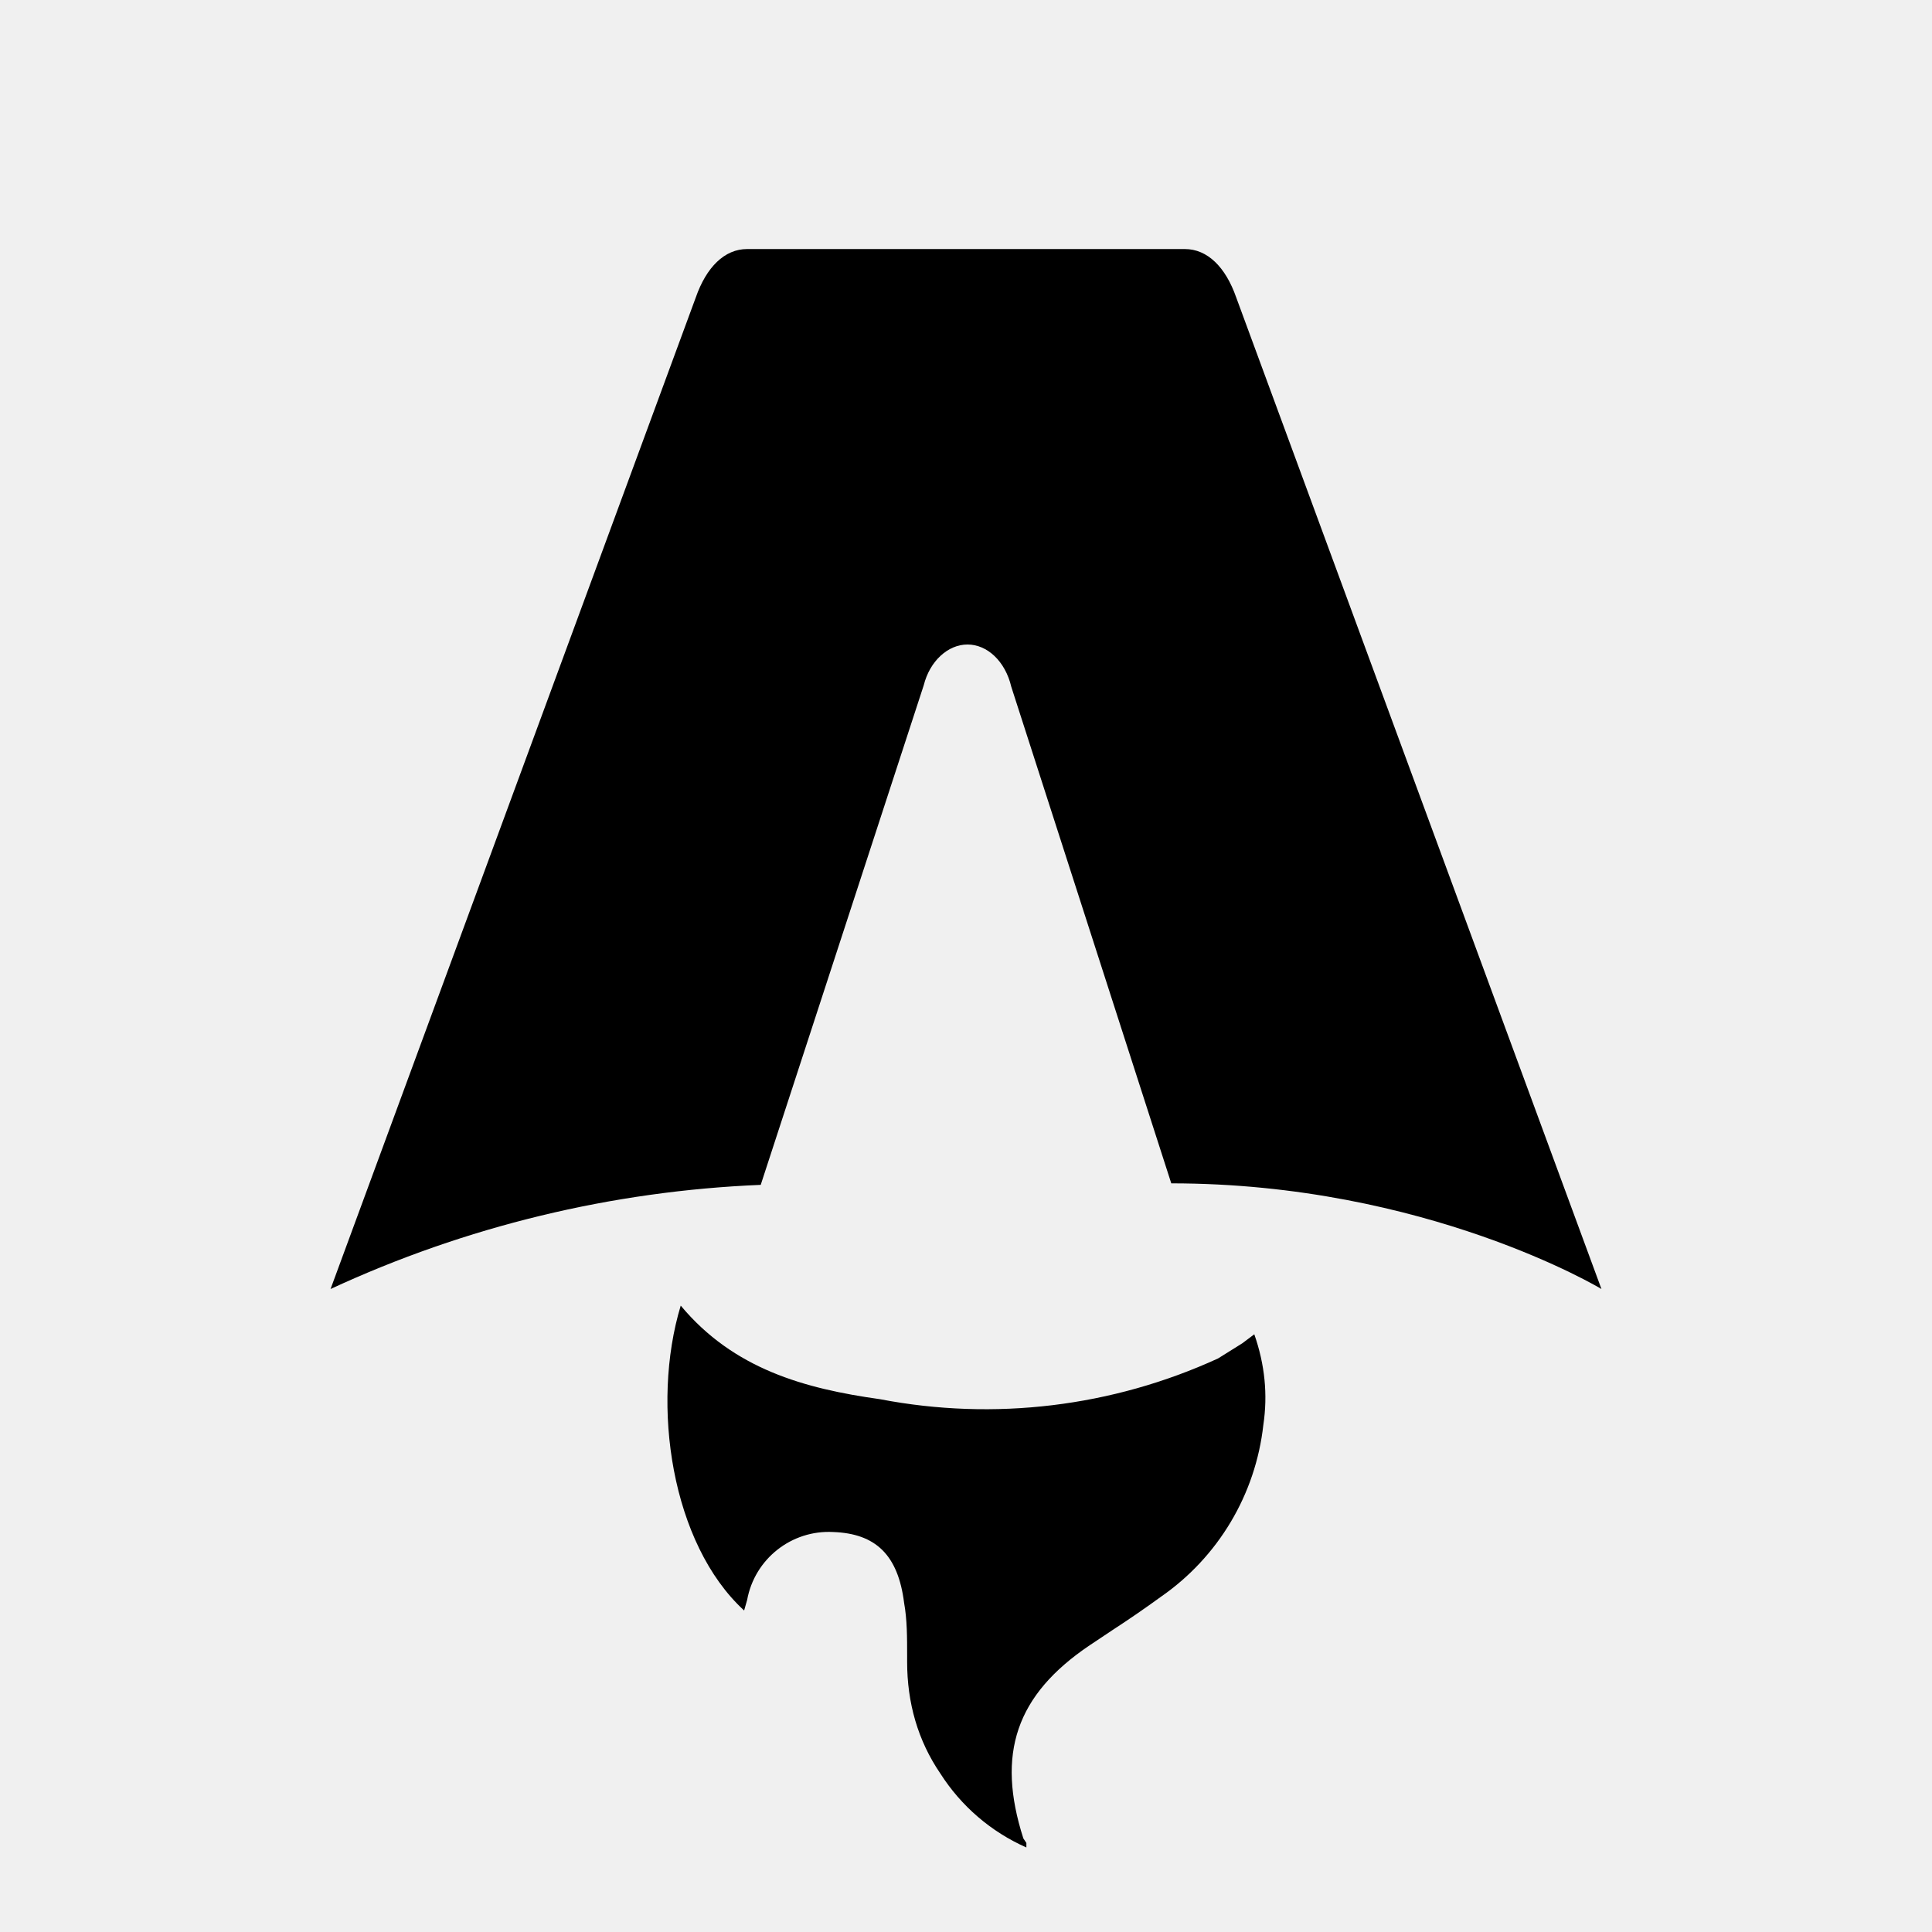
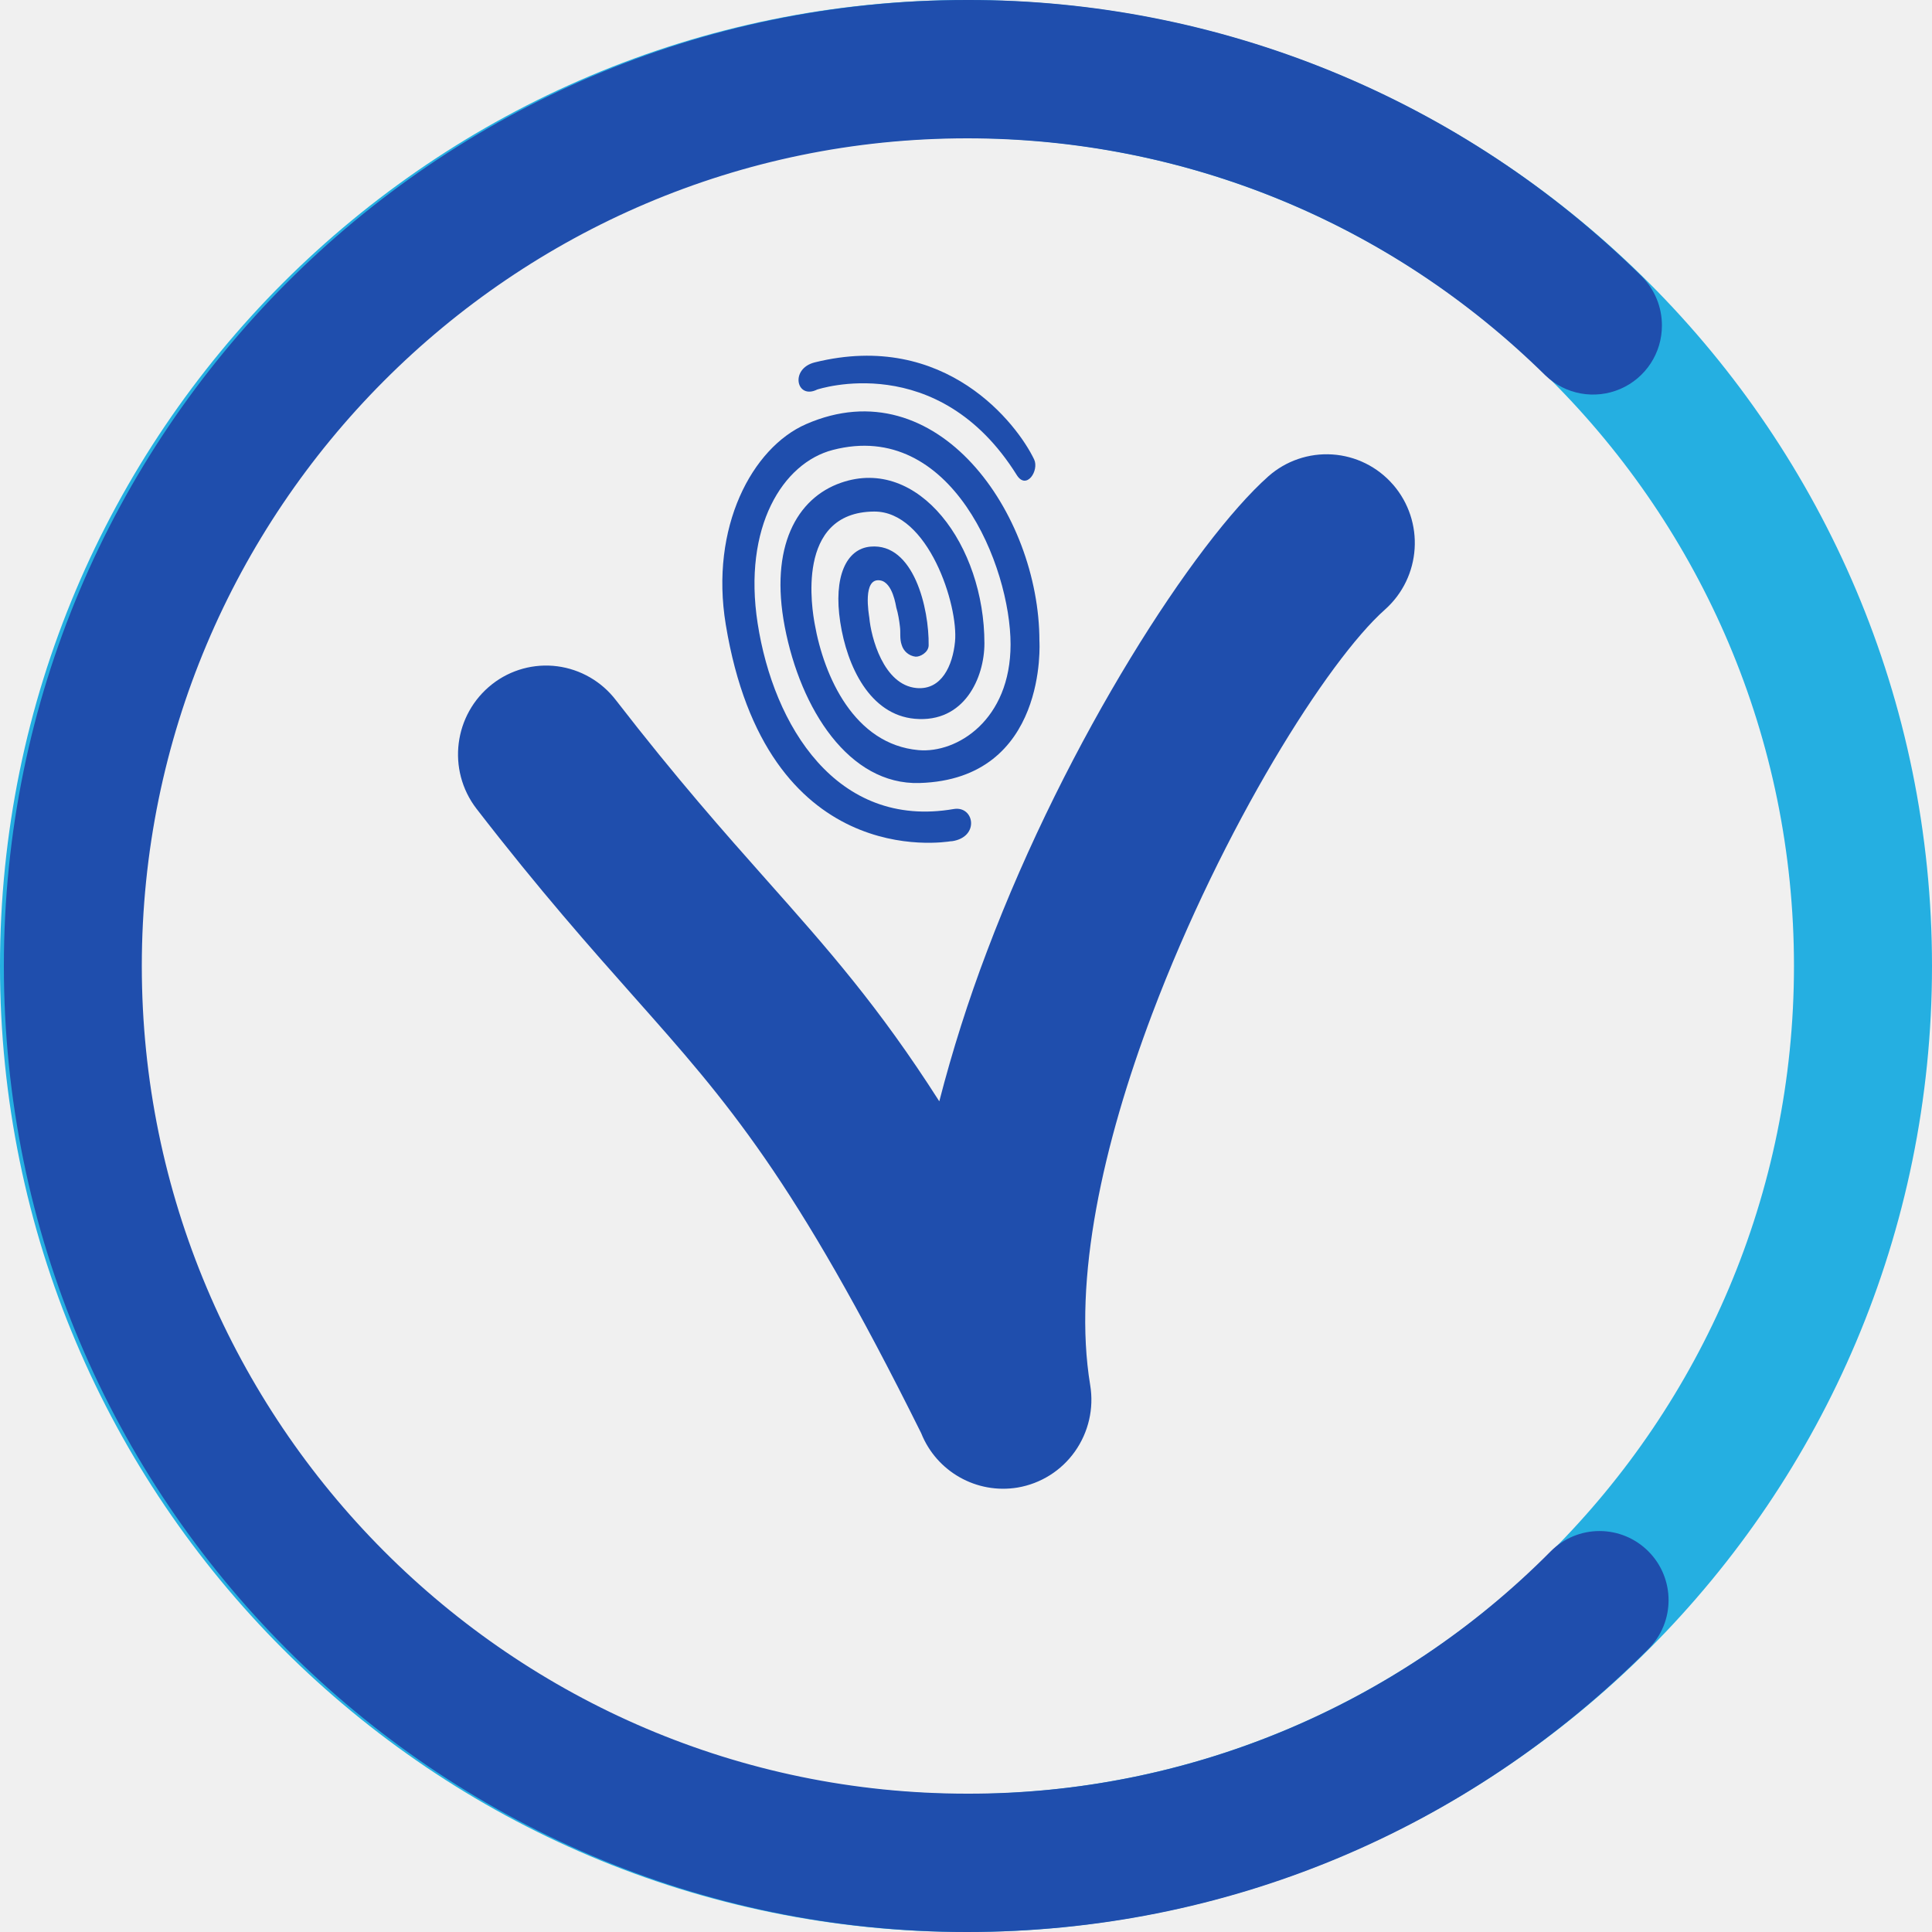
- <svg xmlns="http://www.w3.org/2000/svg" fill="none" viewBox="0 0 128 128">
-   <path d="M50.4 78.5a75.1 75.1 0 0 0-28.5 6.9l24.2-65.7c.7-2 1.9-3.2 3.4-3.2h29c1.5 0 2.7 1.2 3.4 3.2l24.2 65.7s-11.6-7-28.5-7L67 45.5c-.4-1.7-1.6-2.8-2.9-2.8-1.3 0-2.5 1.1-2.9 2.7L50.4 78.5Zm-1.1 28.2Zm-4.2-20.2c-2 6.6-.6 15.8 4.2 20.2a17.5 17.5 0 0 1 .2-.7 5.5 5.5 0 0 1 5.7-4.5c2.8.1 4.3 1.5 4.7 4.7.2 1.1.2 2.3.2 3.5v.4c0 2.7.7 5.2 2.2 7.4a13 13 0 0 0 5.7 4.9v-.3l-.2-.3c-1.8-5.6-.5-9.5 4.4-12.8l1.5-1a73 73 0 0 0 3.2-2.2 16 16 0 0 0 6.8-11.4c.3-2 .1-4-.6-6l-.8.6-1.6 1a37 37 0 0 1-22.4 2.7c-5-.7-9.7-2-13.2-6.2Z" />
-   <style>
-         path { fill: #000; }
-         @media (prefers-color-scheme: dark) {
-             path { fill: #FFF; }
-         }
-     </style>
+ <svg xmlns="http://www.w3.org/2000/svg" class="ml-4" width="35" height="35" fill="none" viewBox="0 0 45 45">
+   <path fill="#25AFE1" d="M45 22.5C45 34.926 34.926 45 22.5 45S0 34.926 0 22.5 10.074 0 22.5 0 45 10.074 45 22.5Zm-41.785 0c0 10.65 8.634 19.285 19.285 19.285 10.65 0 19.285-8.634 19.285-19.285 0-10.65-8.634-19.285-19.285-19.285-10.65 0-19.285 8.634-19.285 19.285Z" />
+   <path fill="#1F4EAD" d="M38.392 36.132a1.605 1.605 0 0 0-2.272 0 19.072 19.072 0 0 1-13.593 5.646c-10.6 0-19.224-8.648-19.224-19.278 0-10.63 8.624-19.278 19.224-19.278 5.07 0 9.854 1.962 13.47 5.524a1.604 1.604 0 0 0 2.712-1.17c0-.421-.165-.827-.46-1.128A22.276 22.276 0 0 0 22.527 0C10.155 0 .09 10.094.09 22.5.09 34.907 10.155 45 22.527 45c5.993 0 11.627-2.34 15.865-6.59a1.61 1.61 0 0 0 0-2.278Z" />
+   <path fill="#1F4EAD" d="M32.442 11.283a2.047 2.047 0 0 0-2.9-.188c-1.703 1.514-4.68 6.1-6.552 11.059a33.11 33.11 0 0 0-1.112 3.498c-1.415-2.218-2.598-3.55-4.024-5.156-.98-1.104-2.086-2.35-3.51-4.19a2.055 2.055 0 0 0-1.363-.787 2.037 2.037 0 0 0-1.516.415 2.079 2.079 0 0 0-.368 2.901c1.483 1.919 2.654 3.237 3.692 4.407 2.157 2.43 3.701 4.17 6.667 10.139a2.056 2.056 0 0 0 2.245 1.267 2.056 2.056 0 0 0 1.336-.84 2.085 2.085 0 0 0 .356-1.544c-.408-2.467.303-5.627 1.44-8.64 1.648-4.362 4.088-8.236 5.422-9.423a2.077 2.077 0 0 0 .187-2.919Z" />
+   <path fill="#1F4EAD" d="M18.979 8.44c-.59.146-.43.876.055.633.009 0 2.811-.948 4.648 1.991.226.361.527-.106.405-.363-.387-.81-2.055-3.015-5.108-2.261Zm-1.332 6.08c-.348-2.248.588-3.739 1.751-4.04 2.77-.72 4.14 2.719 4.14 4.528 0 1.765-1.25 2.542-2.142 2.464-1.498-.133-2.203-1.71-2.42-2.94-.054-.299-.466-2.604 1.383-2.617 1.26-.01 1.968 2.186 1.885 3.032-.054.553-.311 1.13-.894 1.079-.777-.07-1.063-1.194-1.102-1.639-.009-.07-.168-.942.256-.868.292.05.363.598.373.634.04.13.068.296.085.448.018.13-.011.278.04.421a.383.383 0 0 0 .322.273c.103.009.3-.097.306-.259.013-.861-.345-2.394-1.354-2.304-.568.05-.867.705-.705 1.76.157 1.027.688 2.157 1.738 2.25 1.154.102 1.62-.959 1.62-1.757 0-2.278-1.53-4.368-3.337-3.742-1.038.359-1.668 1.497-1.314 3.353.368 1.924 1.498 3.69 3.138 3.642 3.003-.088 2.794-3.309 2.794-3.309 0-2.96-2.381-6.384-5.435-5.05-1.258.55-2.243 2.403-1.871 4.665.943 5.738 5.06 5.079 5.252 5.049l.015.001c.656-.095.522-.833.041-.75-2.726.47-4.197-1.944-4.565-4.325Z" />
</svg>
